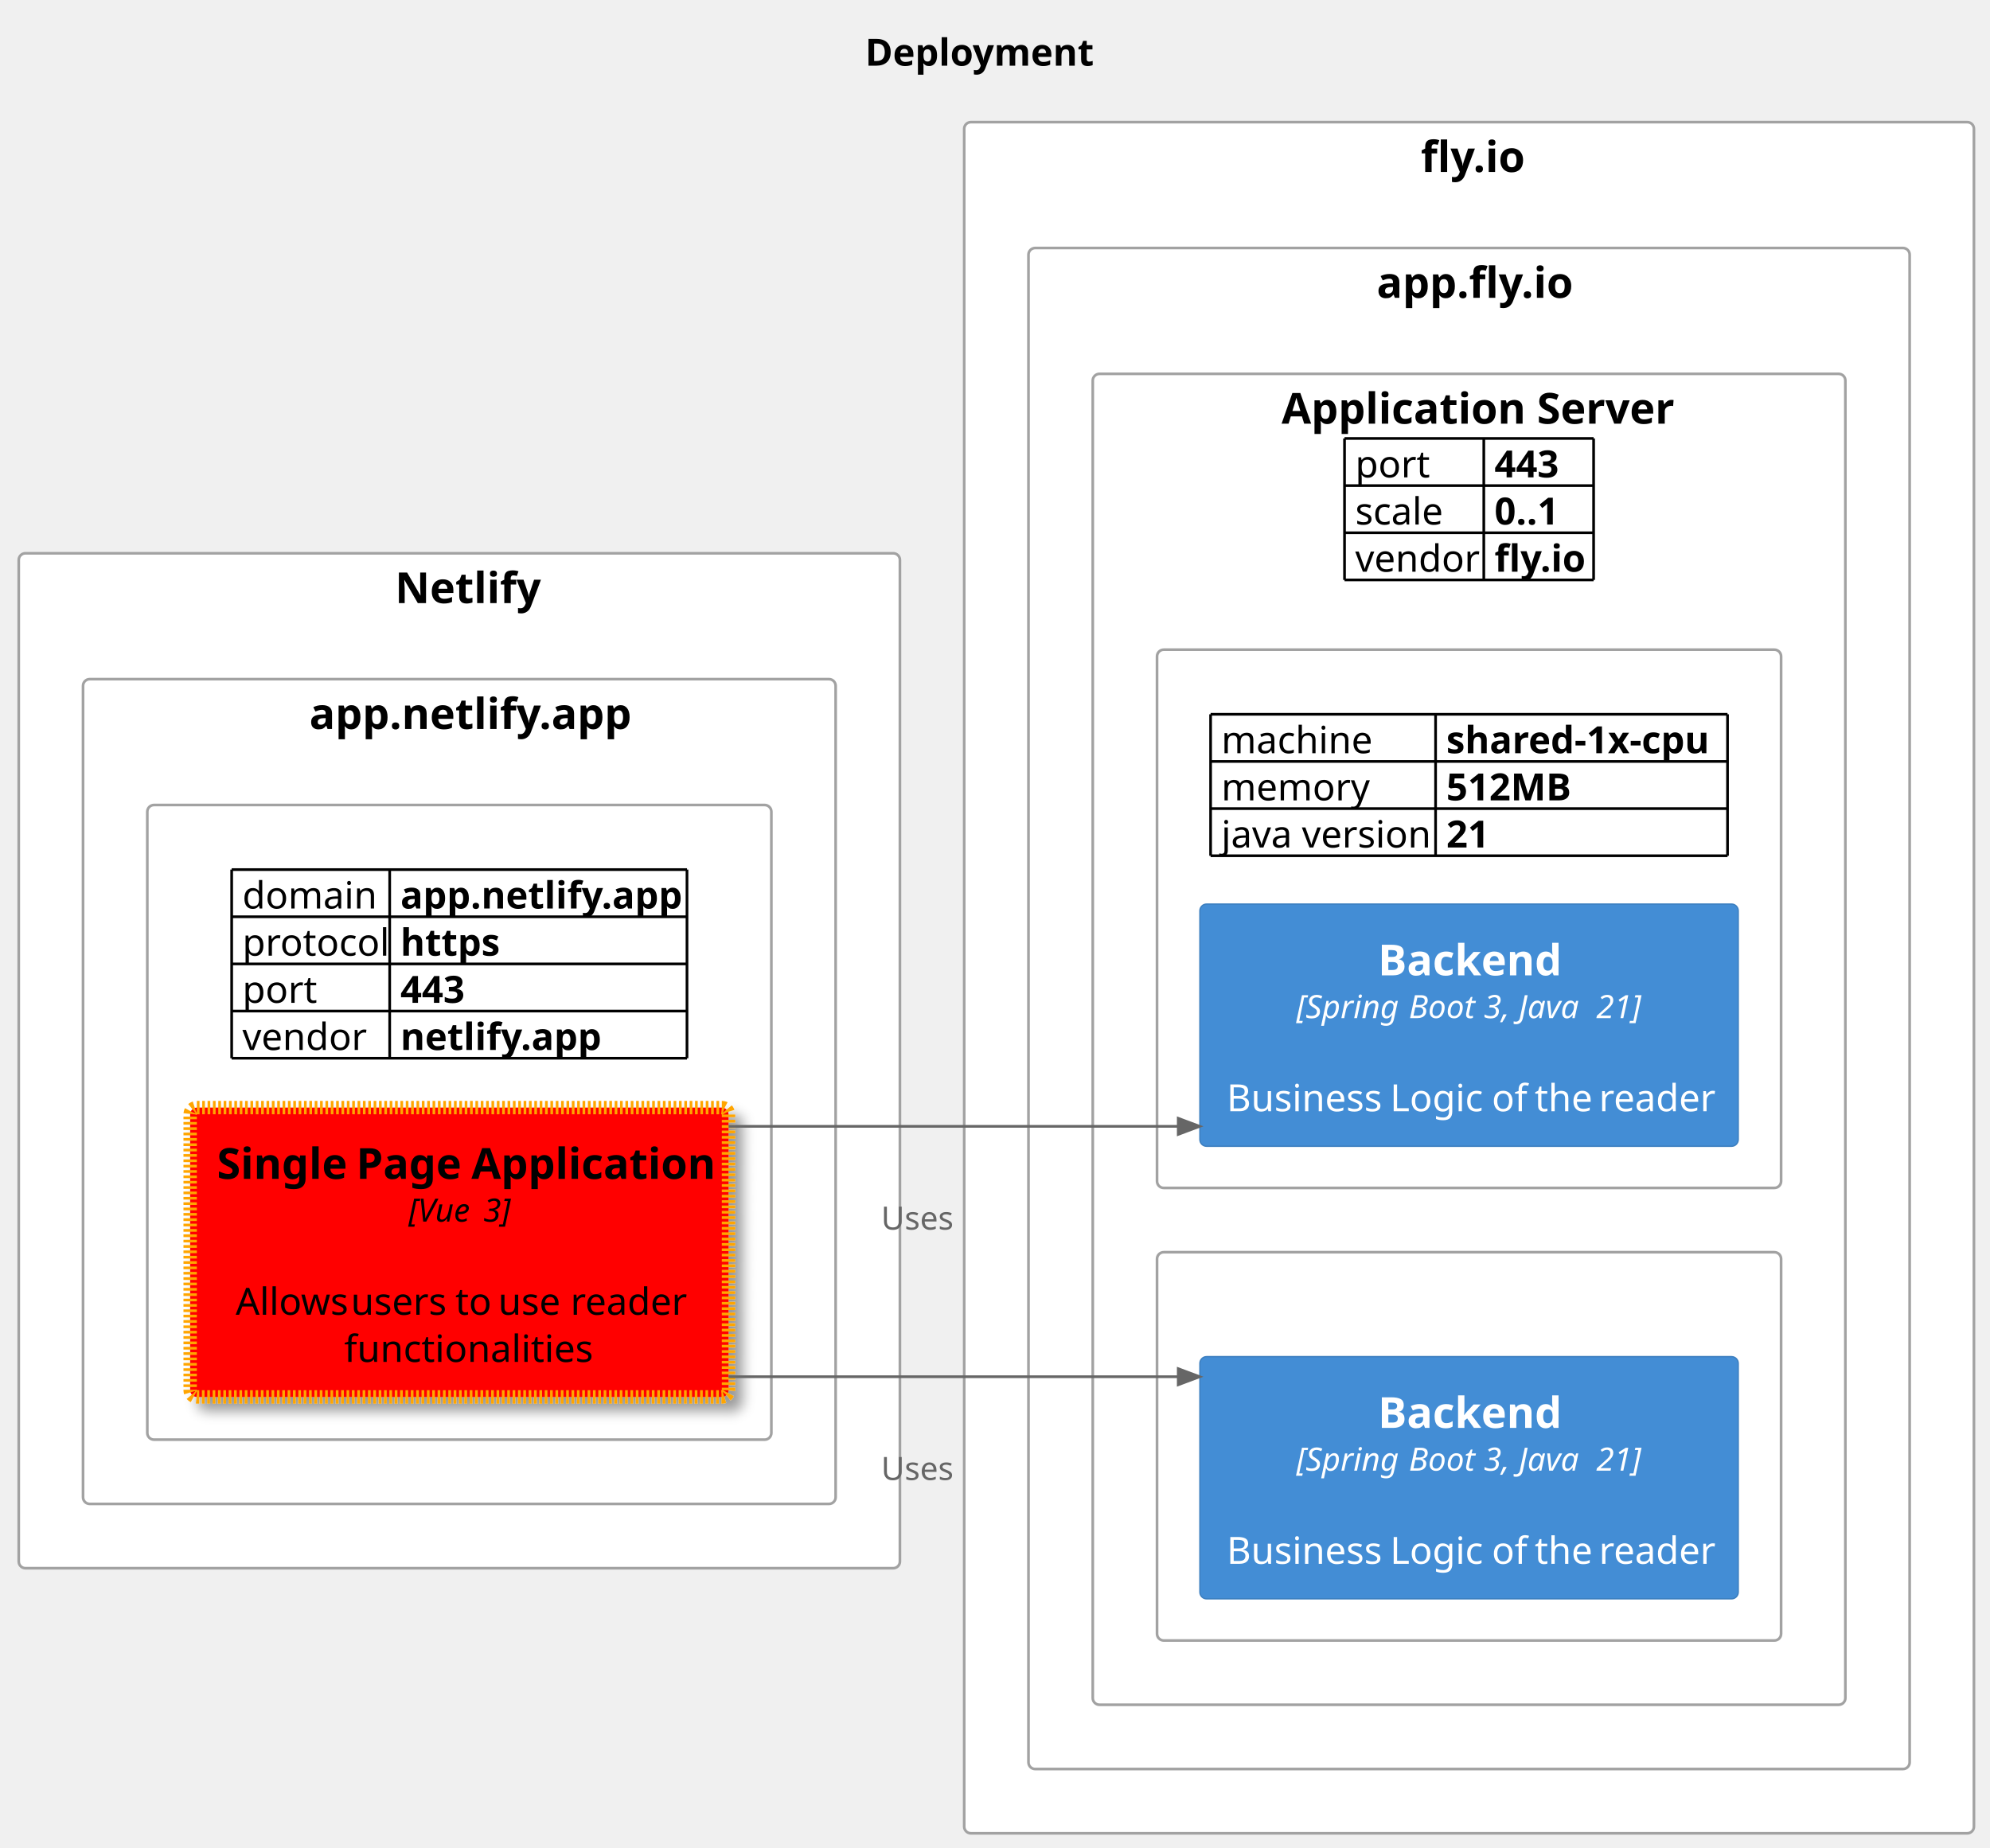
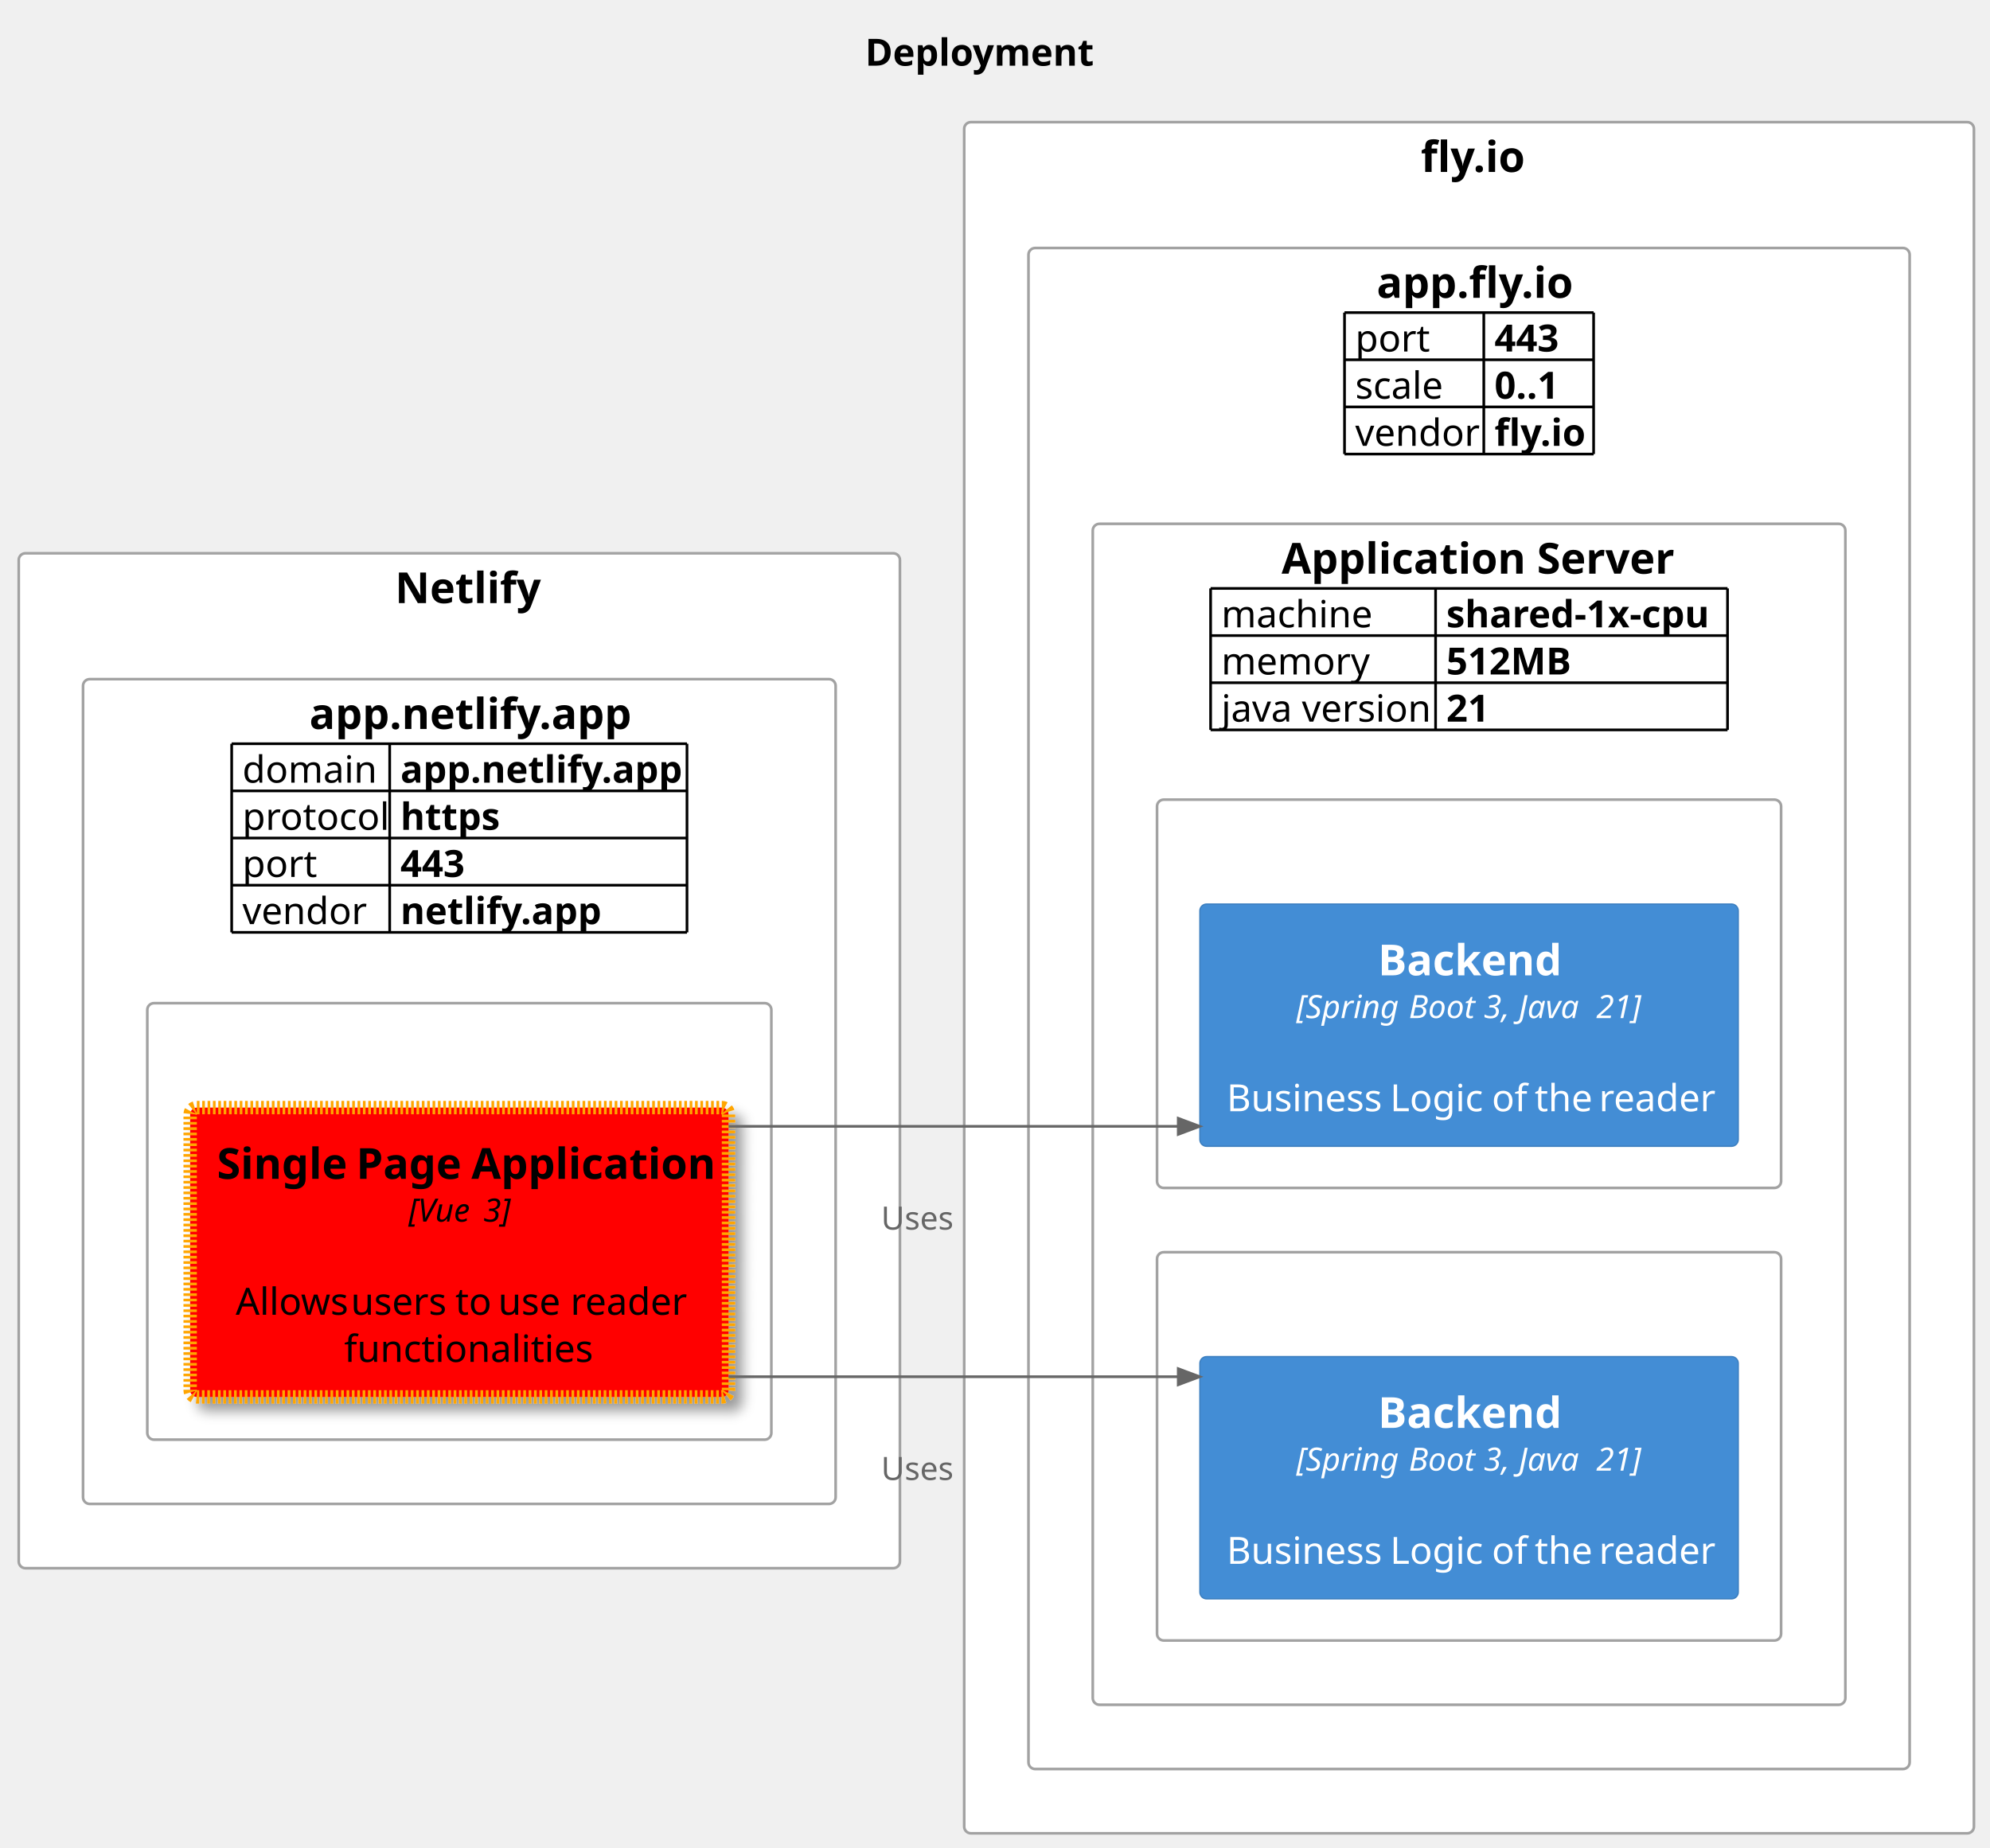
<svg xmlns="http://www.w3.org/2000/svg" contentStyleType="text/css" height="690px" preserveAspectRatio="none" style="width:743px;height:690px;background:#FFFFFF;" version="1.1" viewBox="0 0 743 690" width="743px" zoomAndPan="magnify">
  <defs>
-     <filter height="300%" id="fc6wruu8hifzb" width="300%" x="-1" y="-1">
+     <filter height="300%" id="f2ye7bqilyrb5" width="300%" x="-1" y="-1">
      <feGaussianBlur result="blurOut" stdDeviation="2.0" />
      <feColorMatrix in="blurOut" result="blurOut2" type="matrix" values="0 0 0 0 0 0 0 0 0 0 0 0 0 0 0 0 0 0 .4 0" />
      <feOffset dx="4.0" dy="4.0" in="blurOut2" result="blurOut3" />
      <feBlend in="SourceGraphic" in2="blurOut3" mode="normal" />
    </filter>
  </defs>
  <g>
    <text fill="#000000" font-family="sans-serif" font-size="14" font-weight="bold" lengthAdjust="spacing" textLength="83" x="323" y="24.533">Deployment</text>
    <g id="cluster_DeploymentNode_netlify">
      <rect fill="#FFFFFF" height="379" rx="2.5" ry="2.5" style="stroke:#A2A2A2;stroke-width:1.0;" width="329" x="7" y="206.609" />
      <text fill="#000000" font-family="sans-serif" font-size="16" font-weight="bold" lengthAdjust="spacing" textLength="48" x="147.5" y="225.219">Netlify</text>
    </g>
    <g id="cluster_DeploymentNode_app_netlify_app">
      <rect fill="#FFFFFF" height="308" rx="2.5" ry="2.5" style="stroke:#A2A2A2;stroke-width:1.0;" width="281" x="31" y="253.609" />
      <text fill="#000000" font-family="sans-serif" font-size="16" font-weight="bold" lengthAdjust="spacing" textLength="112" x="115.5" y="272.219">app.netlify.app</text>
+       <text fill="#000000" font-family="sans-serif" font-size="14" lengthAdjust="spacing" textLength="46" x="90.5" y="292.268">domain</text>
+       <text fill="#000000" font-family="sans-serif" font-size="14" font-weight="bold" lengthAdjust="spacing" textLength="103" x="149.5" y="292.268">app.netlify.app</text>
+       <text fill="#000000" font-family="sans-serif" font-size="14" lengthAdjust="spacing" textLength="51" x="90.5" y="309.877">protocol</text>
+       <text fill="#000000" font-family="sans-serif" font-size="14" font-weight="bold" lengthAdjust="spacing" textLength="36" x="149.5" y="309.877">https</text>
+       <text fill="#000000" font-family="sans-serif" font-size="14" lengthAdjust="spacing" textLength="25" x="90.5" y="327.486">port</text>
+       <text fill="#000000" font-family="sans-serif" font-size="14" font-weight="bold" lengthAdjust="spacing" textLength="24" x="149.5" y="327.486">443</text>
+       <text fill="#000000" font-family="sans-serif" font-size="14" lengthAdjust="spacing" textLength="44" x="90.5" y="345.096">vendor</text>
+       <text fill="#000000" font-family="sans-serif" font-size="14" font-weight="bold" lengthAdjust="spacing" textLength="73" x="149.5" y="345.096">netlify.app</text>
+       <line style="stroke:#000000;stroke-width:1.0;" x1="86.5" x2="256.5" y1="277.734" y2="277.734" />
+       <line style="stroke:#000000;stroke-width:1.0;" x1="86.5" x2="256.5" y1="295.344" y2="295.344" />
+       <line style="stroke:#000000;stroke-width:1.0;" x1="86.5" x2="256.5" y1="312.953" y2="312.953" />
+       <line style="stroke:#000000;stroke-width:1.0;" x1="86.5" x2="256.5" y1="330.562" y2="330.562" />
+       <line style="stroke:#000000;stroke-width:1.0;" x1="86.5" x2="256.5" y1="348.172" y2="348.172" />
+       <line style="stroke:#000000;stroke-width:1.0;" x1="86.5" x2="86.5" y1="277.734" y2="348.172" />
+       <line style="stroke:#000000;stroke-width:1.0;" x1="145.5" x2="145.5" y1="277.734" y2="348.172" />
+       <line style="stroke:#000000;stroke-width:1.0;" x1="256.5" x2="256.5" y1="277.734" y2="348.172" />
    </g>
-     <g id="cluster_ContainerInstance_auto_7740e8d1_a1ec_4744_89a9_9b31ae83ba7a">
-       <rect fill="#FFFFFF" height="237" rx="2.5" ry="2.5" style="stroke:#A2A2A2;stroke-width:1.0;" width="233" x="55" y="300.609" />
-       <text fill="#000000" font-family="sans-serif" font-size="16" font-weight="bold" lengthAdjust="spacing" textLength="4" x="169.5" y="319.219"> </text>
-       <text fill="#000000" font-family="sans-serif" font-size="14" lengthAdjust="spacing" textLength="46" x="90.5" y="339.268">domain</text>
-       <text fill="#000000" font-family="sans-serif" font-size="14" font-weight="bold" lengthAdjust="spacing" textLength="103" x="149.5" y="339.268">app.netlify.app</text>
-       <text fill="#000000" font-family="sans-serif" font-size="14" lengthAdjust="spacing" textLength="51" x="90.5" y="356.877">protocol</text>
-       <text fill="#000000" font-family="sans-serif" font-size="14" font-weight="bold" lengthAdjust="spacing" textLength="36" x="149.5" y="356.877">https</text>
-       <text fill="#000000" font-family="sans-serif" font-size="14" lengthAdjust="spacing" textLength="25" x="90.5" y="374.486">port</text>
-       <text fill="#000000" font-family="sans-serif" font-size="14" font-weight="bold" lengthAdjust="spacing" textLength="24" x="149.5" y="374.486">443</text>
-       <text fill="#000000" font-family="sans-serif" font-size="14" lengthAdjust="spacing" textLength="44" x="90.5" y="392.096">vendor</text>
-       <text fill="#000000" font-family="sans-serif" font-size="14" font-weight="bold" lengthAdjust="spacing" textLength="73" x="149.5" y="392.096">netlify.app</text>
-       <line style="stroke:#000000;stroke-width:1.0;" x1="86.5" x2="256.5" y1="324.734" y2="324.734" />
-       <line style="stroke:#000000;stroke-width:1.0;" x1="86.5" x2="256.5" y1="342.344" y2="342.344" />
-       <line style="stroke:#000000;stroke-width:1.0;" x1="86.5" x2="256.5" y1="359.953" y2="359.953" />
-       <line style="stroke:#000000;stroke-width:1.0;" x1="86.5" x2="256.5" y1="377.562" y2="377.562" />
-       <line style="stroke:#000000;stroke-width:1.0;" x1="86.5" x2="256.5" y1="395.172" y2="395.172" />
-       <line style="stroke:#000000;stroke-width:1.0;" x1="86.5" x2="86.5" y1="324.734" y2="395.172" />
-       <line style="stroke:#000000;stroke-width:1.0;" x1="145.5" x2="145.5" y1="324.734" y2="395.172" />
-       <line style="stroke:#000000;stroke-width:1.0;" x1="256.5" x2="256.5" y1="324.734" y2="395.172" />
+     <g id="cluster_ContainerInstance_auto_cab5e5b8_5266_41f3_a16e_bcdba7264eeb">
+       <rect fill="#FFFFFF" height="163" rx="2.5" ry="2.5" style="stroke:#A2A2A2;stroke-width:1.0;" width="233" x="55" y="374.609" />
+       <text fill="#000000" font-family="sans-serif" font-size="16" font-weight="bold" lengthAdjust="spacing" textLength="4" x="169.5" y="393.219"> </text>
    </g>
-     <g id="cluster_DeploymentNode_auto_72397d10_fa48_4667_a7b9_2e972b36bc66">
+     <g id="cluster_DeploymentNode_auto_c45f4b79_7bbd_4179_8b6a_ca22ff1580f6">
      <rect fill="#FFFFFF" height="639" rx="2.5" ry="2.5" style="stroke:#A2A2A2;stroke-width:1.0;" width="377" x="360" y="45.609" />
      <text fill="#000000" font-family="sans-serif" font-size="16" font-weight="bold" lengthAdjust="spacing" textLength="36" x="530.5" y="64.219">fly.io</text>
    </g>
    <g id="cluster_DeploymentNode_app_fly_io">
      <rect fill="#FFFFFF" height="568" rx="2.5" ry="2.5" style="stroke:#A2A2A2;stroke-width:1.0;" width="329" x="384" y="92.609" />
      <text fill="#000000" font-family="sans-serif" font-size="16" font-weight="bold" lengthAdjust="spacing" textLength="69" x="514" y="111.219">app.fly.io</text>
+       <text fill="#000000" font-family="sans-serif" font-size="14" lengthAdjust="spacing" textLength="25" x="506" y="131.268">port</text>
+       <text fill="#000000" font-family="sans-serif" font-size="14" font-weight="bold" lengthAdjust="spacing" textLength="24" x="558" y="131.268">443</text>
+       <text fill="#000000" font-family="sans-serif" font-size="14" lengthAdjust="spacing" textLength="33" x="506" y="148.877">scale</text>
+       <text fill="#000000" font-family="sans-serif" font-size="14" font-weight="bold" lengthAdjust="spacing" textLength="24" x="558" y="148.877">0..1</text>
+       <text fill="#000000" font-family="sans-serif" font-size="14" lengthAdjust="spacing" textLength="44" x="506" y="166.486">vendor</text>
+       <text fill="#000000" font-family="sans-serif" font-size="14" font-weight="bold" lengthAdjust="spacing" textLength="33" x="558" y="166.486">fly.io</text>
+       <line style="stroke:#000000;stroke-width:1.0;" x1="502" x2="595" y1="116.734" y2="116.734" />
+       <line style="stroke:#000000;stroke-width:1.0;" x1="502" x2="595" y1="134.344" y2="134.344" />
+       <line style="stroke:#000000;stroke-width:1.0;" x1="502" x2="595" y1="151.953" y2="151.953" />
+       <line style="stroke:#000000;stroke-width:1.0;" x1="502" x2="595" y1="169.562" y2="169.562" />
+       <line style="stroke:#000000;stroke-width:1.0;" x1="502" x2="502" y1="116.734" y2="169.562" />
+       <line style="stroke:#000000;stroke-width:1.0;" x1="554" x2="554" y1="116.734" y2="169.562" />
+       <line style="stroke:#000000;stroke-width:1.0;" x1="595" x2="595" y1="116.734" y2="169.562" />
    </g>
    <g id="cluster_DeploymentNode_Application_Server">
-       <rect fill="#FFFFFF" height="497" rx="2.5" ry="2.5" style="stroke:#A2A2A2;stroke-width:1.0;" width="281" x="408" y="139.609" />
-       <text fill="#000000" font-family="sans-serif" font-size="16" font-weight="bold" lengthAdjust="spacing" textLength="140" x="478.5" y="158.219">Application Server</text>
-       <text fill="#000000" font-family="sans-serif" font-size="14" lengthAdjust="spacing" textLength="25" x="506" y="178.268">port</text>
-       <text fill="#000000" font-family="sans-serif" font-size="14" font-weight="bold" lengthAdjust="spacing" textLength="24" x="558" y="178.268">443</text>
-       <text fill="#000000" font-family="sans-serif" font-size="14" lengthAdjust="spacing" textLength="33" x="506" y="195.877">scale</text>
-       <text fill="#000000" font-family="sans-serif" font-size="14" font-weight="bold" lengthAdjust="spacing" textLength="24" x="558" y="195.877">0..1</text>
-       <text fill="#000000" font-family="sans-serif" font-size="14" lengthAdjust="spacing" textLength="44" x="506" y="213.486">vendor</text>
-       <text fill="#000000" font-family="sans-serif" font-size="14" font-weight="bold" lengthAdjust="spacing" textLength="33" x="558" y="213.486">fly.io</text>
-       <line style="stroke:#000000;stroke-width:1.0;" x1="502" x2="595" y1="163.734" y2="163.734" />
-       <line style="stroke:#000000;stroke-width:1.0;" x1="502" x2="595" y1="181.344" y2="181.344" />
-       <line style="stroke:#000000;stroke-width:1.0;" x1="502" x2="595" y1="198.953" y2="198.953" />
-       <line style="stroke:#000000;stroke-width:1.0;" x1="502" x2="595" y1="216.562" y2="216.562" />
-       <line style="stroke:#000000;stroke-width:1.0;" x1="502" x2="502" y1="163.734" y2="216.562" />
-       <line style="stroke:#000000;stroke-width:1.0;" x1="554" x2="554" y1="163.734" y2="216.562" />
-       <line style="stroke:#000000;stroke-width:1.0;" x1="595" x2="595" y1="163.734" y2="216.562" />
+       <rect fill="#FFFFFF" height="441" rx="2.5" ry="2.5" style="stroke:#A2A2A2;stroke-width:1.0;" width="281" x="408" y="195.609" />
+       <text fill="#000000" font-family="sans-serif" font-size="16" font-weight="bold" lengthAdjust="spacing" textLength="140" x="478.5" y="214.219">Application Server</text>
+       <text fill="#000000" font-family="sans-serif" font-size="14" lengthAdjust="spacing" textLength="53" x="456" y="234.268">machine</text>
+       <text fill="#000000" font-family="sans-serif" font-size="14" font-weight="bold" lengthAdjust="spacing" textLength="101" x="540" y="234.268">shared-1x-cpu</text>
+       <text fill="#000000" font-family="sans-serif" font-size="14" lengthAdjust="spacing" textLength="50" x="456" y="251.877">memory</text>
+       <text fill="#000000" font-family="sans-serif" font-size="14" font-weight="bold" lengthAdjust="spacing" textLength="47" x="540" y="251.877">512MB</text>
+       <text fill="#000000" font-family="sans-serif" font-size="14" lengthAdjust="spacing" textLength="76" x="456" y="269.486">java version</text>
+       <text fill="#000000" font-family="sans-serif" font-size="14" font-weight="bold" lengthAdjust="spacing" textLength="16" x="540" y="269.486">21</text>
+       <line style="stroke:#000000;stroke-width:1.0;" x1="452" x2="645" y1="219.734" y2="219.734" />
+       <line style="stroke:#000000;stroke-width:1.0;" x1="452" x2="645" y1="237.344" y2="237.344" />
+       <line style="stroke:#000000;stroke-width:1.0;" x1="452" x2="645" y1="254.953" y2="254.953" />
+       <line style="stroke:#000000;stroke-width:1.0;" x1="452" x2="645" y1="272.562" y2="272.562" />
+       <line style="stroke:#000000;stroke-width:1.0;" x1="452" x2="452" y1="219.734" y2="272.562" />
+       <line style="stroke:#000000;stroke-width:1.0;" x1="536" x2="536" y1="219.734" y2="272.562" />
+       <line style="stroke:#000000;stroke-width:1.0;" x1="645" x2="645" y1="219.734" y2="272.562" />
    </g>
-     <g id="cluster_ContainerInstance_auto_146c70b2_bc32_4ba2_8c95_912a82dcd631">
-       <rect fill="#FFFFFF" height="201" rx="2.5" ry="2.5" style="stroke:#A2A2A2;stroke-width:1.0;" width="233" x="432" y="242.609" />
-       <text fill="#000000" font-family="sans-serif" font-size="16" font-weight="bold" lengthAdjust="spacing" textLength="4" x="546.5" y="261.219"> </text>
-       <text fill="#000000" font-family="sans-serif" font-size="14" lengthAdjust="spacing" textLength="53" x="456" y="281.268">machine</text>
-       <text fill="#000000" font-family="sans-serif" font-size="14" font-weight="bold" lengthAdjust="spacing" textLength="101" x="540" y="281.268">shared-1x-cpu</text>
-       <text fill="#000000" font-family="sans-serif" font-size="14" lengthAdjust="spacing" textLength="50" x="456" y="298.877">memory</text>
-       <text fill="#000000" font-family="sans-serif" font-size="14" font-weight="bold" lengthAdjust="spacing" textLength="47" x="540" y="298.877">512MB</text>
-       <text fill="#000000" font-family="sans-serif" font-size="14" lengthAdjust="spacing" textLength="76" x="456" y="316.486">java version</text>
-       <text fill="#000000" font-family="sans-serif" font-size="14" font-weight="bold" lengthAdjust="spacing" textLength="16" x="540" y="316.486">21</text>
-       <line style="stroke:#000000;stroke-width:1.0;" x1="452" x2="645" y1="266.734" y2="266.734" />
-       <line style="stroke:#000000;stroke-width:1.0;" x1="452" x2="645" y1="284.344" y2="284.344" />
-       <line style="stroke:#000000;stroke-width:1.0;" x1="452" x2="645" y1="301.953" y2="301.953" />
-       <line style="stroke:#000000;stroke-width:1.0;" x1="452" x2="645" y1="319.562" y2="319.562" />
-       <line style="stroke:#000000;stroke-width:1.0;" x1="452" x2="452" y1="266.734" y2="319.562" />
-       <line style="stroke:#000000;stroke-width:1.0;" x1="536" x2="536" y1="266.734" y2="319.562" />
-       <line style="stroke:#000000;stroke-width:1.0;" x1="645" x2="645" y1="266.734" y2="319.562" />
+     <g id="cluster_ContainerInstance_auto_368d4693_f18f_44bb_b85e_24feea0d1d23">
+       <rect fill="#FFFFFF" height="145" rx="2.5" ry="2.5" style="stroke:#A2A2A2;stroke-width:1.0;" width="233" x="432" y="298.609" />
+       <text fill="#000000" font-family="sans-serif" font-size="16" font-weight="bold" lengthAdjust="spacing" textLength="4" x="546.5" y="317.219"> </text>
    </g>
-     <g id="cluster_ContainerInstance_auto_da003778_40aa_45ed_b996_1e3a6fc6807a">
+     <g id="cluster_ContainerInstance_auto_4bf57879_4748_4bf6_968e_dd78c178e2a7">
      <rect fill="#FFFFFF" height="145" rx="2.5" ry="2.5" style="stroke:#A2A2A2;stroke-width:1.0;" width="233" x="432" y="467.609" />
      <text fill="#000000" font-family="sans-serif" font-size="16" font-weight="bold" lengthAdjust="spacing" textLength="4" x="546.5" y="486.219"> </text>
    </g>
    <g id="elem_Container_reader_frontend">
-       <rect fill="#FF0000" filter="url(#fc6wruu8hifzb)" height="108.047" rx="2.5" ry="2.5" style="stroke:#FFA500;stroke-width:5.0;stroke-dasharray:1.0,1.0;" width="201" x="71" y="413.609" />
+       <rect fill="#FF0000" filter="url(#f2ye7bqilyrb5)" height="108.047" rx="2.5" ry="2.5" style="stroke:#FFA500;stroke-width:5.0;stroke-dasharray:1.0,1.0;" width="201" x="71" y="413.609" />
      <text fill="#000000" font-family="sans-serif" font-size="16" font-weight="bold" lengthAdjust="spacing" textLength="48" x="81" y="440.219">Single</text>
      <text fill="#000000" font-family="sans-serif" font-size="16" font-weight="bold" lengthAdjust="spacing" textLength="4" x="129" y="440.219"> </text>
      <text fill="#000000" font-family="sans-serif" font-size="16" font-weight="bold" lengthAdjust="spacing" textLength="39" x="133" y="440.219">Page</text>
      <text fill="#000000" font-family="sans-serif" font-size="16" font-weight="bold" lengthAdjust="spacing" textLength="4" x="172" y="440.219"> </text>
      <text fill="#000000" font-family="sans-serif" font-size="16" font-weight="bold" lengthAdjust="spacing" textLength="86" x="176" y="440.219">Application</text>
      <text fill="#000000" font-family="sans-serif" font-size="12" font-style="italic" lengthAdjust="spacing" textLength="25" x="152.5" y="456.191">[Vue</text>
      <text fill="#000000" font-family="sans-serif" font-size="12" font-style="italic" lengthAdjust="spacing" textLength="3" x="177.5" y="456.191"> </text>
      <text fill="#000000" font-family="sans-serif" font-size="12" font-style="italic" lengthAdjust="spacing" textLength="10" x="180.5" y="456.191">3]</text>
      <text fill="#000000" font-family="sans-serif" font-size="14" lengthAdjust="spacing" textLength="4" x="169.5" y="473.361"> </text>
      <text fill="#000000" font-family="sans-serif" font-size="14" lengthAdjust="spacing" textLength="39" x="88" y="490.971">Allows</text>
      <text fill="#000000" font-family="sans-serif" font-size="14" lengthAdjust="spacing" textLength="4" x="127" y="490.971"> </text>
      <text fill="#000000" font-family="sans-serif" font-size="14" lengthAdjust="spacing" textLength="35" x="131" y="490.971">users</text>
      <text fill="#000000" font-family="sans-serif" font-size="14" lengthAdjust="spacing" textLength="4" x="166" y="490.971"> </text>
      <text fill="#000000" font-family="sans-serif" font-size="14" lengthAdjust="spacing" textLength="12" x="170" y="490.971">to</text>
      <text fill="#000000" font-family="sans-serif" font-size="14" lengthAdjust="spacing" textLength="4" x="182" y="490.971"> </text>
      <text fill="#000000" font-family="sans-serif" font-size="14" lengthAdjust="spacing" textLength="23" x="186" y="490.971">use</text>
      <text fill="#000000" font-family="sans-serif" font-size="14" lengthAdjust="spacing" textLength="4" x="209" y="490.971"> </text>
      <text fill="#000000" font-family="sans-serif" font-size="14" lengthAdjust="spacing" textLength="42" x="213" y="490.971">reader</text>
      <text fill="#000000" font-family="sans-serif" font-size="14" lengthAdjust="spacing" textLength="86" x="128.5" y="508.58">functionalities</text>
    </g>
    <g id="elem_Container_reader_backend">
      <rect fill="#438DD5" height="90.438" rx="2.5" ry="2.5" style="stroke:#3C7FC0;stroke-width:0.5;" width="201" x="448" y="337.609" />
      <text fill="#FFFFFF" font-family="sans-serif" font-size="16" font-weight="bold" lengthAdjust="spacing" textLength="68" x="514.5" y="364.219">Backend</text>
      <text fill="#FFFFFF" font-family="sans-serif" font-size="12" font-style="italic" lengthAdjust="spacing" textLength="39" x="484" y="380.191">[Spring</text>
      <text fill="#FFFFFF" font-family="sans-serif" font-size="12" font-style="italic" lengthAdjust="spacing" textLength="3" x="523" y="380.191"> </text>
      <text fill="#FFFFFF" font-family="sans-serif" font-size="12" font-style="italic" lengthAdjust="spacing" textLength="25" x="526" y="380.191">Boot</text>
      <text fill="#FFFFFF" font-family="sans-serif" font-size="12" font-style="italic" lengthAdjust="spacing" textLength="3" x="551" y="380.191"> </text>
      <text fill="#FFFFFF" font-family="sans-serif" font-size="12" font-style="italic" lengthAdjust="spacing" textLength="10" x="554" y="380.191">3,</text>
      <text fill="#FFFFFF" font-family="sans-serif" font-size="12" font-style="italic" lengthAdjust="spacing" textLength="3" x="564" y="380.191"> </text>
      <text fill="#FFFFFF" font-family="sans-serif" font-size="12" font-style="italic" lengthAdjust="spacing" textLength="26" x="567" y="380.191">Java</text>
      <text fill="#FFFFFF" font-family="sans-serif" font-size="12" font-style="italic" lengthAdjust="spacing" textLength="3" x="593" y="380.191"> </text>
      <text fill="#FFFFFF" font-family="sans-serif" font-size="12" font-style="italic" lengthAdjust="spacing" textLength="17" x="596" y="380.191">21]</text>
      <text fill="#FFFFFF" font-family="sans-serif" font-size="14" lengthAdjust="spacing" textLength="4" x="546.5" y="397.361"> </text>
      <text fill="#FFFFFF" font-family="sans-serif" font-size="14" lengthAdjust="spacing" textLength="57" x="458" y="414.971">Business</text>
      <text fill="#FFFFFF" font-family="sans-serif" font-size="14" lengthAdjust="spacing" textLength="4" x="515" y="414.971"> </text>
      <text fill="#FFFFFF" font-family="sans-serif" font-size="14" lengthAdjust="spacing" textLength="34" x="519" y="414.971">Logic</text>
      <text fill="#FFFFFF" font-family="sans-serif" font-size="14" lengthAdjust="spacing" textLength="4" x="553" y="414.971"> </text>
      <text fill="#FFFFFF" font-family="sans-serif" font-size="14" lengthAdjust="spacing" textLength="12" x="557" y="414.971">of</text>
      <text fill="#FFFFFF" font-family="sans-serif" font-size="14" lengthAdjust="spacing" textLength="4" x="569" y="414.971"> </text>
      <text fill="#FFFFFF" font-family="sans-serif" font-size="14" lengthAdjust="spacing" textLength="20" x="573" y="414.971">the</text>
      <text fill="#FFFFFF" font-family="sans-serif" font-size="14" lengthAdjust="spacing" textLength="4" x="593" y="414.971"> </text>
      <text fill="#FFFFFF" font-family="sans-serif" font-size="14" lengthAdjust="spacing" textLength="42" x="597" y="414.971">reader</text>
    </g>
    <g id="elem_Container_reader_backend_1">
      <rect fill="#438DD5" height="90.438" rx="2.5" ry="2.5" style="stroke:#3C7FC0;stroke-width:0.5;" width="201" x="448" y="506.609" />
      <text fill="#FFFFFF" font-family="sans-serif" font-size="16" font-weight="bold" lengthAdjust="spacing" textLength="68" x="514.5" y="533.219">Backend</text>
      <text fill="#FFFFFF" font-family="sans-serif" font-size="12" font-style="italic" lengthAdjust="spacing" textLength="39" x="484" y="549.191">[Spring</text>
      <text fill="#FFFFFF" font-family="sans-serif" font-size="12" font-style="italic" lengthAdjust="spacing" textLength="3" x="523" y="549.191"> </text>
      <text fill="#FFFFFF" font-family="sans-serif" font-size="12" font-style="italic" lengthAdjust="spacing" textLength="25" x="526" y="549.191">Boot</text>
      <text fill="#FFFFFF" font-family="sans-serif" font-size="12" font-style="italic" lengthAdjust="spacing" textLength="3" x="551" y="549.191"> </text>
      <text fill="#FFFFFF" font-family="sans-serif" font-size="12" font-style="italic" lengthAdjust="spacing" textLength="10" x="554" y="549.191">3,</text>
      <text fill="#FFFFFF" font-family="sans-serif" font-size="12" font-style="italic" lengthAdjust="spacing" textLength="3" x="564" y="549.191"> </text>
      <text fill="#FFFFFF" font-family="sans-serif" font-size="12" font-style="italic" lengthAdjust="spacing" textLength="26" x="567" y="549.191">Java</text>
      <text fill="#FFFFFF" font-family="sans-serif" font-size="12" font-style="italic" lengthAdjust="spacing" textLength="3" x="593" y="549.191"> </text>
      <text fill="#FFFFFF" font-family="sans-serif" font-size="12" font-style="italic" lengthAdjust="spacing" textLength="17" x="596" y="549.191">21]</text>
      <text fill="#FFFFFF" font-family="sans-serif" font-size="14" lengthAdjust="spacing" textLength="4" x="546.5" y="566.361"> </text>
      <text fill="#FFFFFF" font-family="sans-serif" font-size="14" lengthAdjust="spacing" textLength="57" x="458" y="583.971">Business</text>
      <text fill="#FFFFFF" font-family="sans-serif" font-size="14" lengthAdjust="spacing" textLength="4" x="515" y="583.971"> </text>
      <text fill="#FFFFFF" font-family="sans-serif" font-size="14" lengthAdjust="spacing" textLength="34" x="519" y="583.971">Logic</text>
      <text fill="#FFFFFF" font-family="sans-serif" font-size="14" lengthAdjust="spacing" textLength="4" x="553" y="583.971"> </text>
      <text fill="#FFFFFF" font-family="sans-serif" font-size="14" lengthAdjust="spacing" textLength="12" x="557" y="583.971">of</text>
      <text fill="#FFFFFF" font-family="sans-serif" font-size="14" lengthAdjust="spacing" textLength="4" x="569" y="583.971"> </text>
      <text fill="#FFFFFF" font-family="sans-serif" font-size="14" lengthAdjust="spacing" textLength="20" x="573" y="583.971">the</text>
      <text fill="#FFFFFF" font-family="sans-serif" font-size="14" lengthAdjust="spacing" textLength="4" x="593" y="583.971"> </text>
      <text fill="#FFFFFF" font-family="sans-serif" font-size="14" lengthAdjust="spacing" textLength="42" x="597" y="583.971">reader</text>
    </g>
    <g id="link_Container_reader_frontend_Container_reader_backend">
      <path d="M272.03,420.609 C326.46,420.609 385.49,420.609 439.92,420.609 " fill="none" id="Container_reader_frontend-to-Container_reader_backend" style="stroke:#666666;stroke-width:1.0;" />
      <polygon fill="#666666" points="447.92,420.609,439.92,417.609,439.92,423.609,447.92,420.609" style="stroke:#666666;stroke-width:1.0;" />
      <text fill="#666666" font-family="sans-serif" font-size="0" lengthAdjust="spacing" textLength="0" x="343.98" y="421.609">.</text>
      <text fill="#666666" font-family="sans-serif" font-size="12" lengthAdjust="spacing" textLength="3" x="342.48" y="444.066"> </text>
      <text fill="#666666" font-family="sans-serif" font-size="12" lengthAdjust="spacing" textLength="30" x="328.98" y="459.16">Uses</text>
    </g>
    <g id="link_Container_reader_frontend_Container_reader_backend_1">
      <path d="M272.03,514.109 C326.46,514.109 385.49,514.109 439.92,514.109 " fill="none" id="Container_reader_frontend-to-Container_reader_backend_1" style="stroke:#666666;stroke-width:1.0;" />
      <polygon fill="#666666" points="447.92,514.109,439.92,511.109,439.92,517.109,447.92,514.109" style="stroke:#666666;stroke-width:1.0;" />
      <text fill="#666666" font-family="sans-serif" font-size="0" lengthAdjust="spacing" textLength="0" x="343.98" y="515.109">.</text>
      <text fill="#666666" font-family="sans-serif" font-size="12" lengthAdjust="spacing" textLength="3" x="342.48" y="537.566"> </text>
      <text fill="#666666" font-family="sans-serif" font-size="12" lengthAdjust="spacing" textLength="30" x="328.98" y="552.66">Uses</text>
    </g>
  </g>
</svg>
